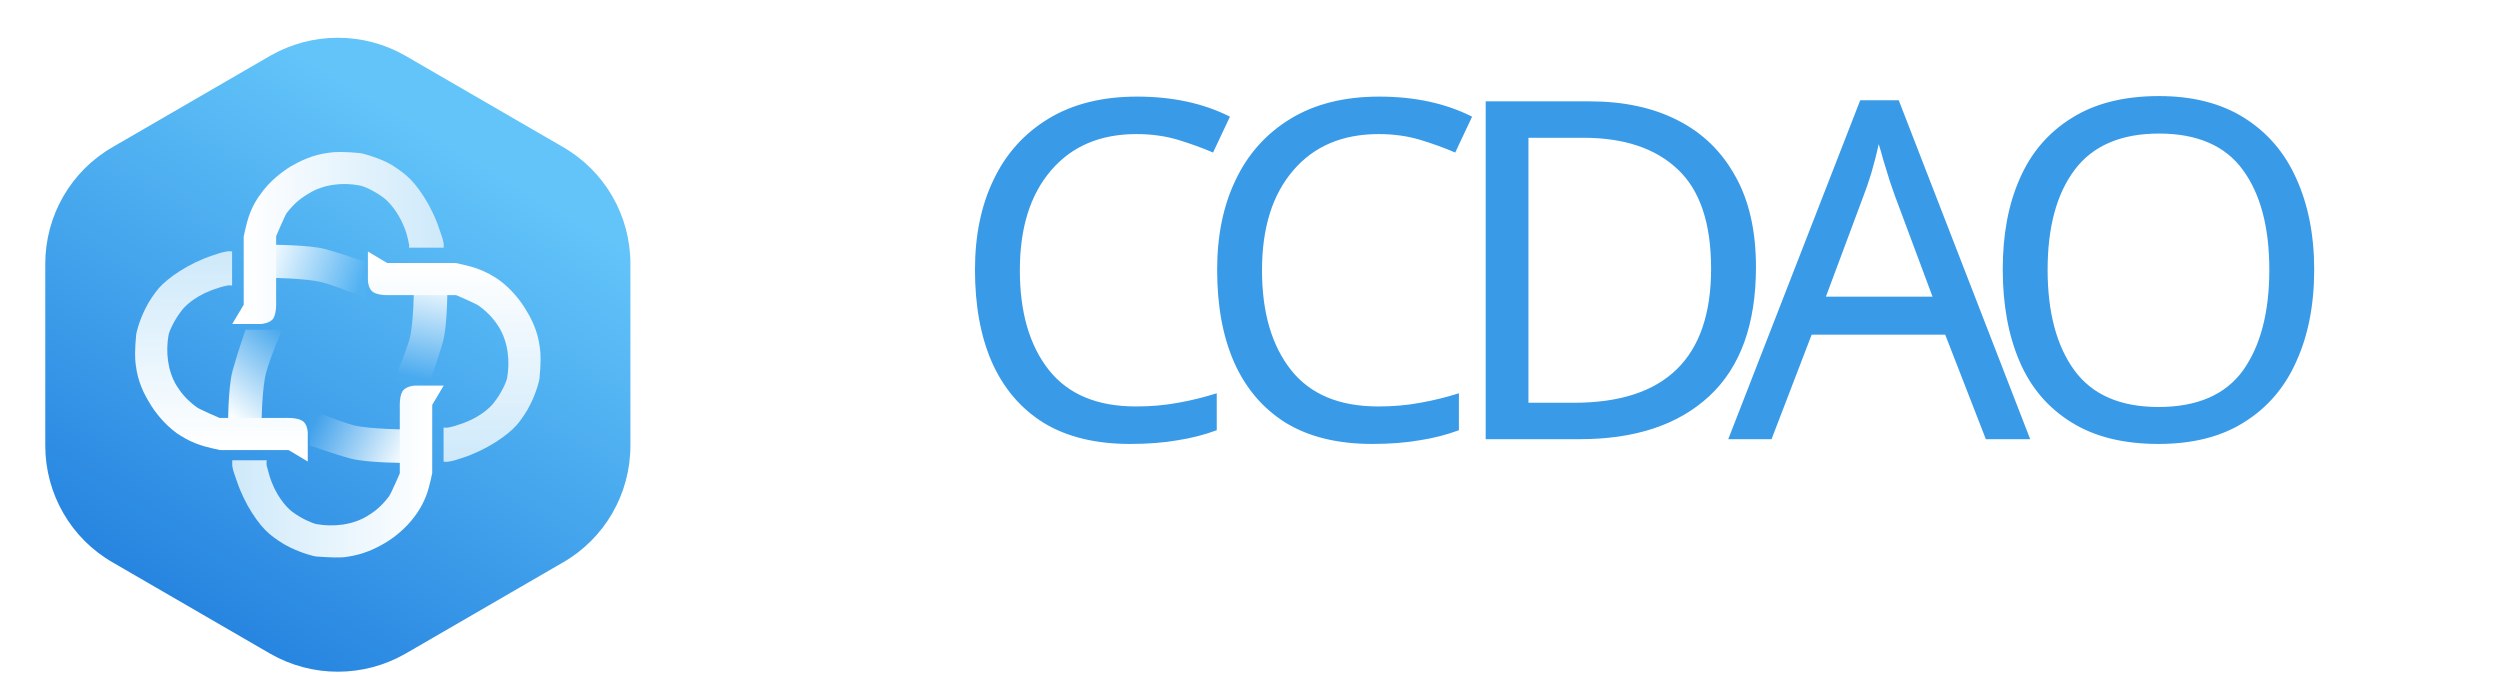
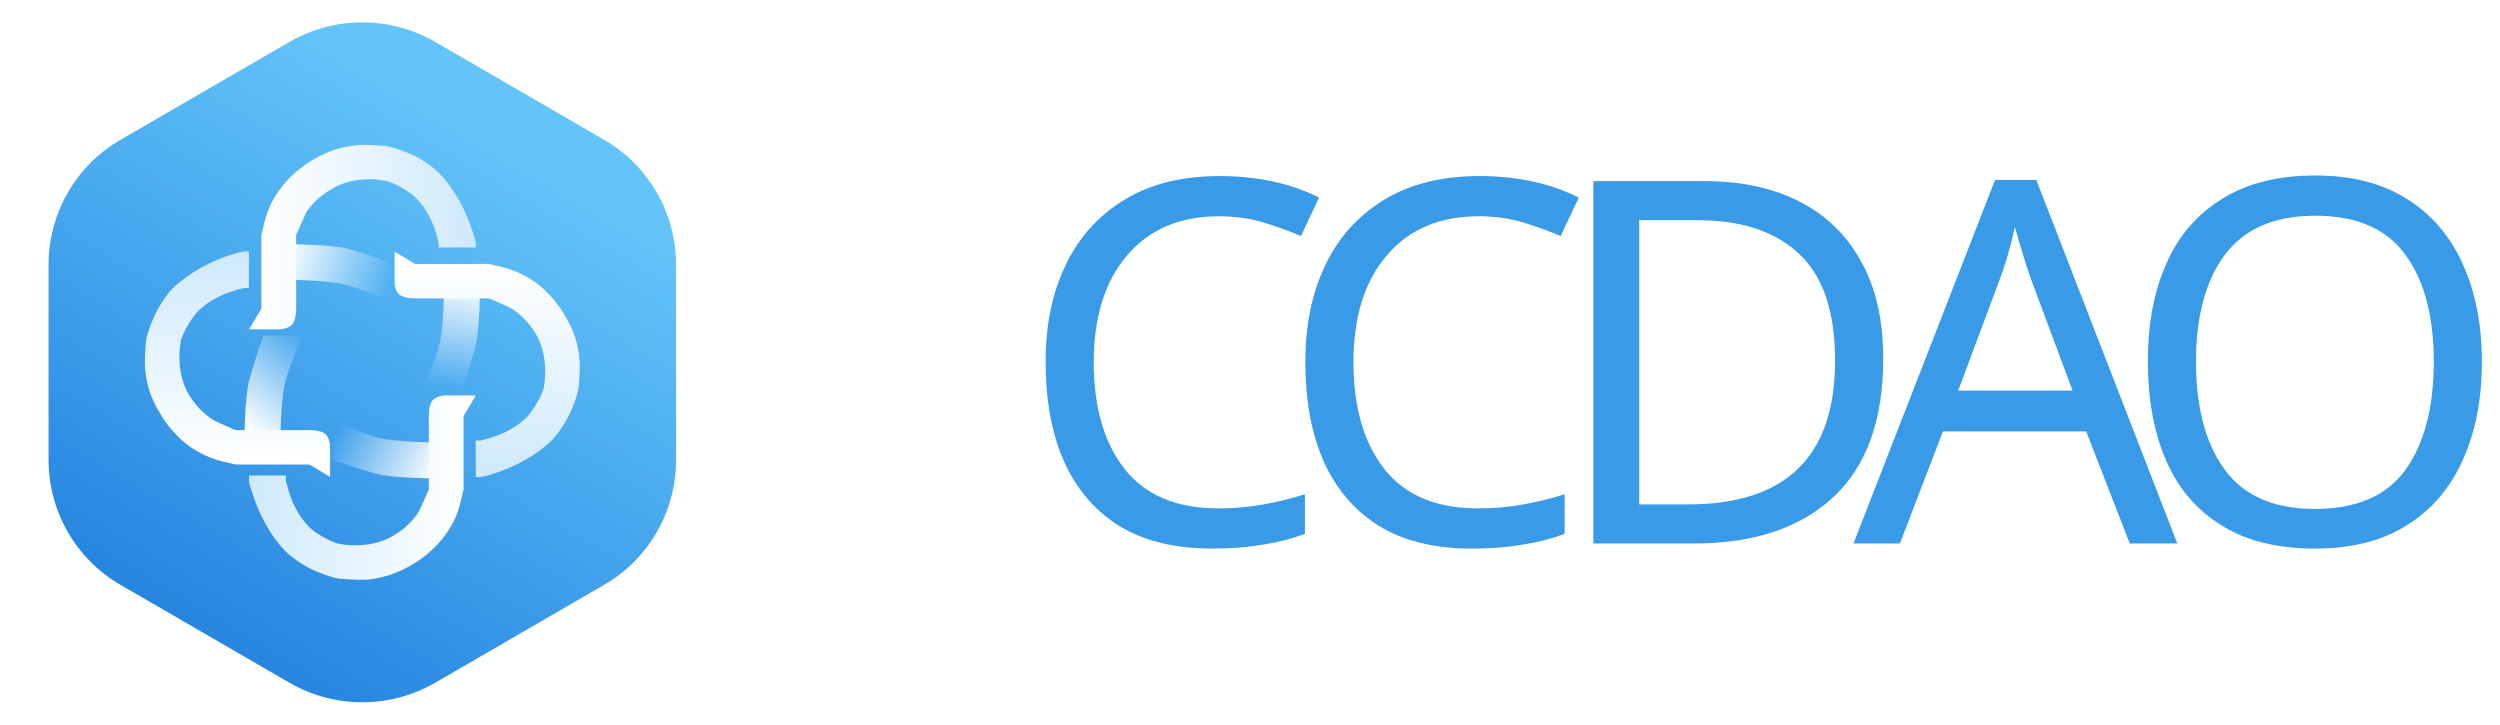
- <svg xmlns="http://www.w3.org/2000/svg" width="74" height="20.5" viewBox="0 0 74 20.5" fill="none">
+ <svg xmlns="http://www.w3.org/2000/svg" width="69" height="20" viewBox="0 0 69 20" fill="none">
  <defs>
    <linearGradient id="linear_0" x1="73.52%" y1="19.303%" x2="29.143%" y2="100%" gradientUnits="objectBoundingBox">
      <stop offset="0" stop-color="#62C4F9" stop-opacity="1" />
      <stop offset="1" stop-color="#2280DE" stop-opacity="1" />
    </linearGradient>
    <linearGradient id="linear_1" x1="-8.348%" y1="50%" x2="95.942%" y2="70.409%" gradientUnits="objectBoundingBox">
      <stop offset="0" stop-color="#FBFEFF" stop-opacity="1" />
      <stop offset="1" stop-color="#51B1F2" stop-opacity="1" />
    </linearGradient>
    <linearGradient id="linear_2" x1="108.348%" y1="50%" x2="4.69%" y2="22.181%" gradientUnits="objectBoundingBox">
      <stop offset="0" stop-color="#FBFEFF" stop-opacity="1" />
      <stop offset="1" stop-color="#41A1EB" stop-opacity="1" />
    </linearGradient>
    <linearGradient id="linear_3" x1="108.348%" y1="50%" x2="-7.105427357601002e-13%" y2="1.4210854715202004e-12%" gradientUnits="objectBoundingBox">
      <stop offset="0" stop-color="#FBFEFF" stop-opacity="1" />
      <stop offset="1" stop-color="#47A7ED" stop-opacity="1" />
    </linearGradient>
    <linearGradient id="linear_4" x1="-8.348%" y1="50%" x2="95.503%" y2="61.97%" gradientUnits="objectBoundingBox">
      <stop offset="0" stop-color="#FBFEFF" stop-opacity="1" />
      <stop offset="1" stop-color="#4AAAEF" stop-opacity="1" />
    </linearGradient>
    <linearGradient id="linear_5" x1="5.523%" y1="94.811%" x2="100%" y2="94.811%" gradientUnits="objectBoundingBox">
      <stop offset="0.003" stop-color="#FFFFFF" stop-opacity="1" />
      <stop offset="1" stop-color="#CEE9FA" stop-opacity="1" />
    </linearGradient>
    <linearGradient id="linear_6" x1="5.523%" y1="94.811%" x2="100%" y2="94.811%" gradientUnits="objectBoundingBox">
      <stop offset="0.003" stop-color="#FFFFFF" stop-opacity="1" />
      <stop offset="1" stop-color="#CEE9FA" stop-opacity="1" />
    </linearGradient>
    <linearGradient id="linear_7" x1="5.523%" y1="94.811%" x2="100%" y2="94.811%" gradientUnits="objectBoundingBox">
      <stop offset="0.003" stop-color="#FFFFFF" stop-opacity="1" />
      <stop offset="1" stop-color="#CEE9FA" stop-opacity="1" />
    </linearGradient>
    <linearGradient id="linear_8" x1="94.477%" y1="5.189%" x2="-8.881784197001252e-14%" y2="5.189%" gradientUnits="objectBoundingBox">
      <stop offset="0.003" stop-color="#FFFFFF" stop-opacity="1" />
      <stop offset="1" stop-color="#CEE9FA" stop-opacity="1" />
    </linearGradient>
  </defs>
-   <g opacity="1" transform="translate(0 0)  rotate(0 37 10.25)">
-     <g opacity="1" transform="translate(28 0)  rotate(0 23 10)">
+   <g opacity="1" transform="translate(0 0)  rotate(0 34.5 10)">
+     <g opacity="1" transform="translate(28 2)  rotate(0 20.5 8)">
      <text>
        <tspan x="0" y="13" font-size="14" line-height="0" fill="#399AE8" opacity="1" font-family="Roboto-Regular" letter-spacing="-1.4">CCDAO</tspan>
      </text>
    </g>
-     <g opacity="1" transform="translate(0 0.5)  rotate(0 10 10)">
+     <g opacity="1" transform="translate(0 0)  rotate(0 10 10)">
      <path id="多边形备份" fill-rule="evenodd" fill="url(#linear_0)" transform="translate(0 0)  rotate(0 10 10)" opacity="1" d="M1.34,7.31L1.34,12.69C1.34,14.12 2.1,15.44 3.34,16.15L8,18.85C9.24,19.56 10.76,19.56 12,18.85L16.66,16.15C17.9,15.44 18.66,14.12 18.66,12.69L18.66,7.31C18.66,5.88 17.9,4.56 16.66,3.85L12,1.15C10.76,0.44 9.24,0.44 8,1.15L3.34,3.85C2.1,4.56 1.34,5.88 1.34,7.31Z " />
      <g opacity="1" transform="translate(4 4)  rotate(0 6 6)">
        <path id="矩形" fill-rule="evenodd" fill="url(#linear_1)" transform="translate(3.918587 2.741322)  rotate(0 1.454687 0.7932927)" opacity="1" d="M2.91,0.52C2.91,0.52 2.19,0.26 1.7,0.13C1.22,0 0,0 0,0L0,0.98C0,0.98 1.17,0.99 1.63,1.12C2.09,1.24 2.91,1.59 2.91,1.59L2.91,0.52Z " />
        <path id="矩形备份 19" fill-rule="evenodd" fill="url(#linear_2)" transform="translate(5.171825 7.614405)  rotate(0 1.454687 0.7932927)" opacity="1" d="M0,1.07C0,1.07 0.72,1.33 1.21,1.46C1.69,1.59 2.91,1.59 2.91,1.59L2.91,0.6C2.91,0.6 1.74,0.59 1.28,0.47C0.82,0.34 0,0 0,0L0,1.07Z " />
        <path id="矩形备份 18" fill-rule="evenodd" fill="url(#linear_3)" transform="translate(2.103397 5.91027)  rotate(90 1.446986 0.7975148)" opacity="1" d="M0,1.08C0,1.08 0.72,1.33 1.2,1.46C1.68,1.6 2.89,1.6 2.89,1.6L2.89,0.61C2.89,0.61 1.73,0.6 1.27,0.47C0.81,0.35 0,0 0,0L0,1.08Z " />
        <path id="矩形备份 13" fill-rule="evenodd" fill="url(#linear_4)" transform="translate(7.002417 4.55034)  rotate(90 1.446986 0.7975148)" opacity="1" d="M2.89,0.52C2.89,0.52 2.17,0.26 1.69,0.13C1.21,0 0,0 0,0L0,0.99C0,0.99 1.17,1 1.62,1.12C2.08,1.25 2.89,1.6 2.89,1.6L2.89,0.52Z " />
-         <path id="矩形备份 3" fill-rule="evenodd" fill="url(#linear_5)" transform="translate(-0.555748 3.491213)  rotate(-90 3.112796 2.557048)" opacity="1" d="M4.52,0.3C4.16,0.12 3.8,0.03 3.75,0.03C3.33,-0.01 3.03,-0.01 2.85,0.02C2.35,0.08 1.99,0.27 1.73,0.43C1.47,0.58 1.11,0.86 0.84,1.23C0.76,1.35 0.61,1.57 0.49,1.92C0.43,2.08 0.34,2.51 0.34,2.51L0.34,4.54L0,5.11L0.84,5.11C0.84,5.11 1.12,5.11 1.21,4.94C1.31,4.78 1.29,4.44 1.29,4.44L1.29,2.5C1.29,2.5 1.55,1.89 1.61,1.82C1.86,1.48 2.07,1.34 2.24,1.23C2.68,0.96 3.25,0.9 3.75,0.99C3.88,1.02 4.19,1.16 4.46,1.37C4.65,1.51 4.96,1.87 5.13,2.44C5.17,2.54 5.19,2.65 5.21,2.73C5.22,2.78 5.21,2.87 5.21,2.87L6.22,2.87C6.22,2.87 6.23,2.76 6.22,2.73C6.2,2.57 6.14,2.42 6.1,2.29C5.86,1.57 5.43,0.96 5.13,0.7C4.99,0.58 4.75,0.41 4.52,0.3Z " />
-         <path id="矩形备份 8" fill-rule="evenodd" fill="url(#linear_6)" transform="translate(2.873891 0)  rotate(0 3.129363 2.543511)" opacity="1" d="M6.26,2.72C6.24,2.56 6.17,2.41 6.13,2.28C5.89,1.56 5.46,0.95 5.16,0.7C5.02,0.58 4.78,0.4 4.55,0.29C4.18,0.12 3.82,0.03 3.77,0.03C3.35,-0.01 3.05,-0.01 2.87,0.02C2.37,0.08 2.01,0.27 1.74,0.42C1.48,0.58 1.11,0.86 0.85,1.23C0.76,1.35 0.61,1.56 0.49,1.91C0.43,2.07 0.34,2.5 0.34,2.5L0.34,4.52L0,5.09L0.84,5.09C0.84,5.09 1.12,5.08 1.22,4.92C1.32,4.75 1.3,4.41 1.3,4.41L1.3,2.49C1.3,2.49 1.56,1.88 1.61,1.81C1.87,1.47 2.08,1.34 2.26,1.23C2.69,0.96 3.26,0.89 3.77,0.99C3.9,1.01 4.21,1.15 4.49,1.36C4.67,1.5 4.99,1.86 5.16,2.42C5.19,2.53 5.22,2.64 5.23,2.72C5.25,2.77 5.23,2.83 5.23,2.83L6.26,2.83C6.26,2.83 6.26,2.75 6.26,2.72Z " />
-         <path id="矩形备份 9" fill-rule="evenodd" fill="url(#linear_7)" transform="translate(6.330157 3.501156)  rotate(90 3.112796 2.557048)" opacity="1" d="M1.29,2.5C1.29,2.5 1.55,1.89 1.61,1.82C1.86,1.48 2.07,1.34 2.24,1.23C2.68,0.96 3.25,0.9 3.75,0.99C3.88,1.02 4.19,1.16 4.46,1.37C4.65,1.51 4.96,1.87 5.13,2.44C5.17,2.54 5.19,2.65 5.21,2.73C5.22,2.78 5.21,2.87 5.21,2.87L6.22,2.87C6.22,2.87 6.23,2.76 6.22,2.73C6.2,2.57 6.14,2.42 6.1,2.29C5.86,1.57 5.43,0.96 5.13,0.7C4.99,0.58 4.75,0.41 4.52,0.3C4.16,0.12 3.8,0.03 3.75,0.03C3.33,-0.01 3.03,-0.01 2.85,0.02C2.35,0.08 1.99,0.27 1.73,0.43C1.47,0.58 1.11,0.86 0.84,1.23C0.76,1.35 0.61,1.57 0.49,1.92C0.43,2.08 0.34,2.51 0.34,2.51L0.34,4.54L0,5.11L0.84,5.11C0.84,5.11 1.12,5.11 1.21,4.94C1.31,4.78 1.29,4.44 1.29,4.44L1.29,2.5Z " />
-         <path id="矩形备份 12" fill-rule="evenodd" fill="url(#linear_8)" transform="translate(2.873891 6.912979)  rotate(0 3.129363 2.543511)" opacity="1" d="M4.96,0.67L4.96,2.6C4.96,2.6 4.7,3.2 4.64,3.28C4.39,3.61 4.18,3.75 4,3.86C3.56,4.13 2.99,4.19 2.49,4.1C2.36,4.07 2.05,3.94 1.77,3.73C1.59,3.59 1.27,3.23 1.1,2.66C1.07,2.56 1.04,2.45 1.02,2.37C1.01,2.32 1.02,2.21 1.02,2.21L0,2.21C0,2.21 0,2.34 0,2.37C0.02,2.53 0.09,2.68 0.13,2.81C0.37,3.53 0.79,4.13 1.1,4.39C1.24,4.51 1.48,4.68 1.71,4.79C2.08,4.97 2.44,5.06 2.49,5.06C2.91,5.09 3.21,5.1 3.39,5.07C3.89,5 4.25,4.82 4.52,4.66C4.78,4.51 5.14,4.23 5.41,3.86C5.5,3.74 5.65,3.52 5.77,3.18C5.83,3.02 5.92,2.59 5.92,2.59L5.92,0.57L6.26,0L5.41,0C5.41,0 5.14,0.01 5.04,0.17C4.94,0.33 4.96,0.67 4.96,0.67Z " />
+         <path id="矩形备份 3" fill-rule="evenodd" fill="url(#linear_5)" transform="translate(-0.555748 3.491213)  rotate(-90 3.112796 2.557048)" opacity="1" d="M0.34,2.51L0.34,4.54L0,5.11L0.84,5.11C0.84,5.11 1.12,5.11 1.21,4.94C1.31,4.78 1.29,4.44 1.29,4.44L1.29,2.5C1.29,2.5 1.55,1.89 1.61,1.82C1.86,1.48 2.07,1.34 2.24,1.23C2.68,0.96 3.25,0.9 3.75,0.99C3.88,1.02 4.19,1.16 4.46,1.37C4.65,1.51 4.96,1.87 5.13,2.44C5.17,2.54 5.19,2.65 5.21,2.73C5.22,2.78 5.21,2.87 5.21,2.87L6.22,2.87C6.22,2.87 6.23,2.76 6.22,2.73C6.2,2.57 6.14,2.42 6.1,2.29C5.86,1.57 5.43,0.96 5.13,0.7C4.99,0.58 4.75,0.41 4.52,0.3C4.16,0.12 3.8,0.03 3.75,0.03C3.33,-0.01 3.03,-0.01 2.85,0.02C2.35,0.08 1.99,0.27 1.73,0.43C1.47,0.58 1.11,0.86 0.84,1.23C0.76,1.35 0.61,1.57 0.49,1.92C0.43,2.08 0.34,2.51 0.34,2.51Z " />
+         <path id="矩形备份 8" fill-rule="evenodd" fill="url(#linear_6)" transform="translate(2.873891 0)  rotate(0 3.129363 2.543511)" opacity="1" d="M6.13,2.28C5.89,1.56 5.46,0.95 5.16,0.7C5.02,0.58 4.78,0.4 4.55,0.29C4.18,0.12 3.82,0.03 3.77,0.03C3.35,-0.01 3.05,-0.01 2.87,0.02C2.37,0.08 2.01,0.27 1.74,0.42C1.48,0.58 1.11,0.86 0.85,1.23C0.76,1.35 0.61,1.56 0.49,1.91C0.43,2.07 0.34,2.5 0.34,2.5L0.34,4.52L0,5.09L0.84,5.09C0.84,5.09 1.12,5.08 1.22,4.92C1.32,4.75 1.3,4.41 1.3,4.41L1.3,2.49C1.3,2.49 1.56,1.88 1.61,1.81C1.87,1.47 2.08,1.34 2.26,1.23C2.69,0.96 3.26,0.89 3.77,0.99C3.9,1.01 4.21,1.15 4.49,1.36C4.67,1.5 4.99,1.86 5.16,2.42C5.19,2.53 5.22,2.64 5.23,2.72C5.25,2.77 5.23,2.83 5.23,2.83L6.26,2.83C6.26,2.83 6.26,2.75 6.26,2.72C6.24,2.56 6.17,2.41 6.13,2.28Z " />
+         <path id="矩形备份 9" fill-rule="evenodd" fill="url(#linear_7)" transform="translate(6.330157 3.501156)  rotate(90 3.112796 2.557048)" opacity="1" d="M6.1,2.29C5.86,1.57 5.43,0.96 5.13,0.7C4.99,0.58 4.75,0.41 4.52,0.3C4.16,0.12 3.8,0.03 3.75,0.03C3.33,-0.01 3.03,-0.01 2.85,0.02C2.35,0.08 1.99,0.27 1.73,0.43C1.47,0.58 1.11,0.86 0.84,1.23C0.76,1.35 0.61,1.57 0.49,1.92C0.43,2.08 0.34,2.51 0.34,2.51L0.34,4.54L0,5.11L0.84,5.11C0.84,5.11 1.12,5.11 1.21,4.94C1.31,4.78 1.29,4.44 1.29,4.44L1.29,2.5C1.29,2.5 1.55,1.89 1.61,1.82C1.86,1.48 2.07,1.34 2.24,1.23C2.68,0.96 3.25,0.9 3.75,0.99C3.88,1.02 4.19,1.16 4.46,1.37C4.65,1.51 4.96,1.87 5.13,2.44C5.17,2.54 5.19,2.65 5.21,2.73C5.22,2.78 5.21,2.87 5.21,2.87L6.22,2.87C6.22,2.87 6.23,2.76 6.22,2.73C6.2,2.57 6.14,2.42 6.1,2.29Z " />
+         <path id="矩形备份 12" fill-rule="evenodd" fill="url(#linear_8)" transform="translate(2.873891 6.912979)  rotate(0 3.129363 2.543511)" opacity="1" d="M5.04,0.17C4.94,0.33 4.96,0.67 4.96,0.67L4.96,2.6C4.96,2.6 4.7,3.2 4.64,3.28C4.39,3.61 4.18,3.75 4,3.86C3.56,4.13 2.99,4.19 2.49,4.1C2.36,4.07 2.05,3.94 1.77,3.73C1.59,3.59 1.27,3.23 1.1,2.66C1.07,2.56 1.04,2.45 1.02,2.37C1.01,2.32 1.02,2.21 1.02,2.21L0,2.21C0,2.21 0,2.34 0,2.37C0.02,2.53 0.09,2.68 0.13,2.81C0.37,3.53 0.79,4.13 1.1,4.39C1.24,4.51 1.48,4.68 1.71,4.79C2.08,4.97 2.44,5.06 2.49,5.06C2.91,5.09 3.21,5.1 3.39,5.07C3.89,5 4.25,4.82 4.52,4.66C4.78,4.51 5.14,4.23 5.41,3.86C5.5,3.74 5.65,3.52 5.77,3.18C5.83,3.02 5.92,2.59 5.92,2.59L5.92,0.57L6.26,0L5.41,0C5.41,0 5.14,0.01 5.04,0.17Z " />
      </g>
    </g>
  </g>
</svg>
